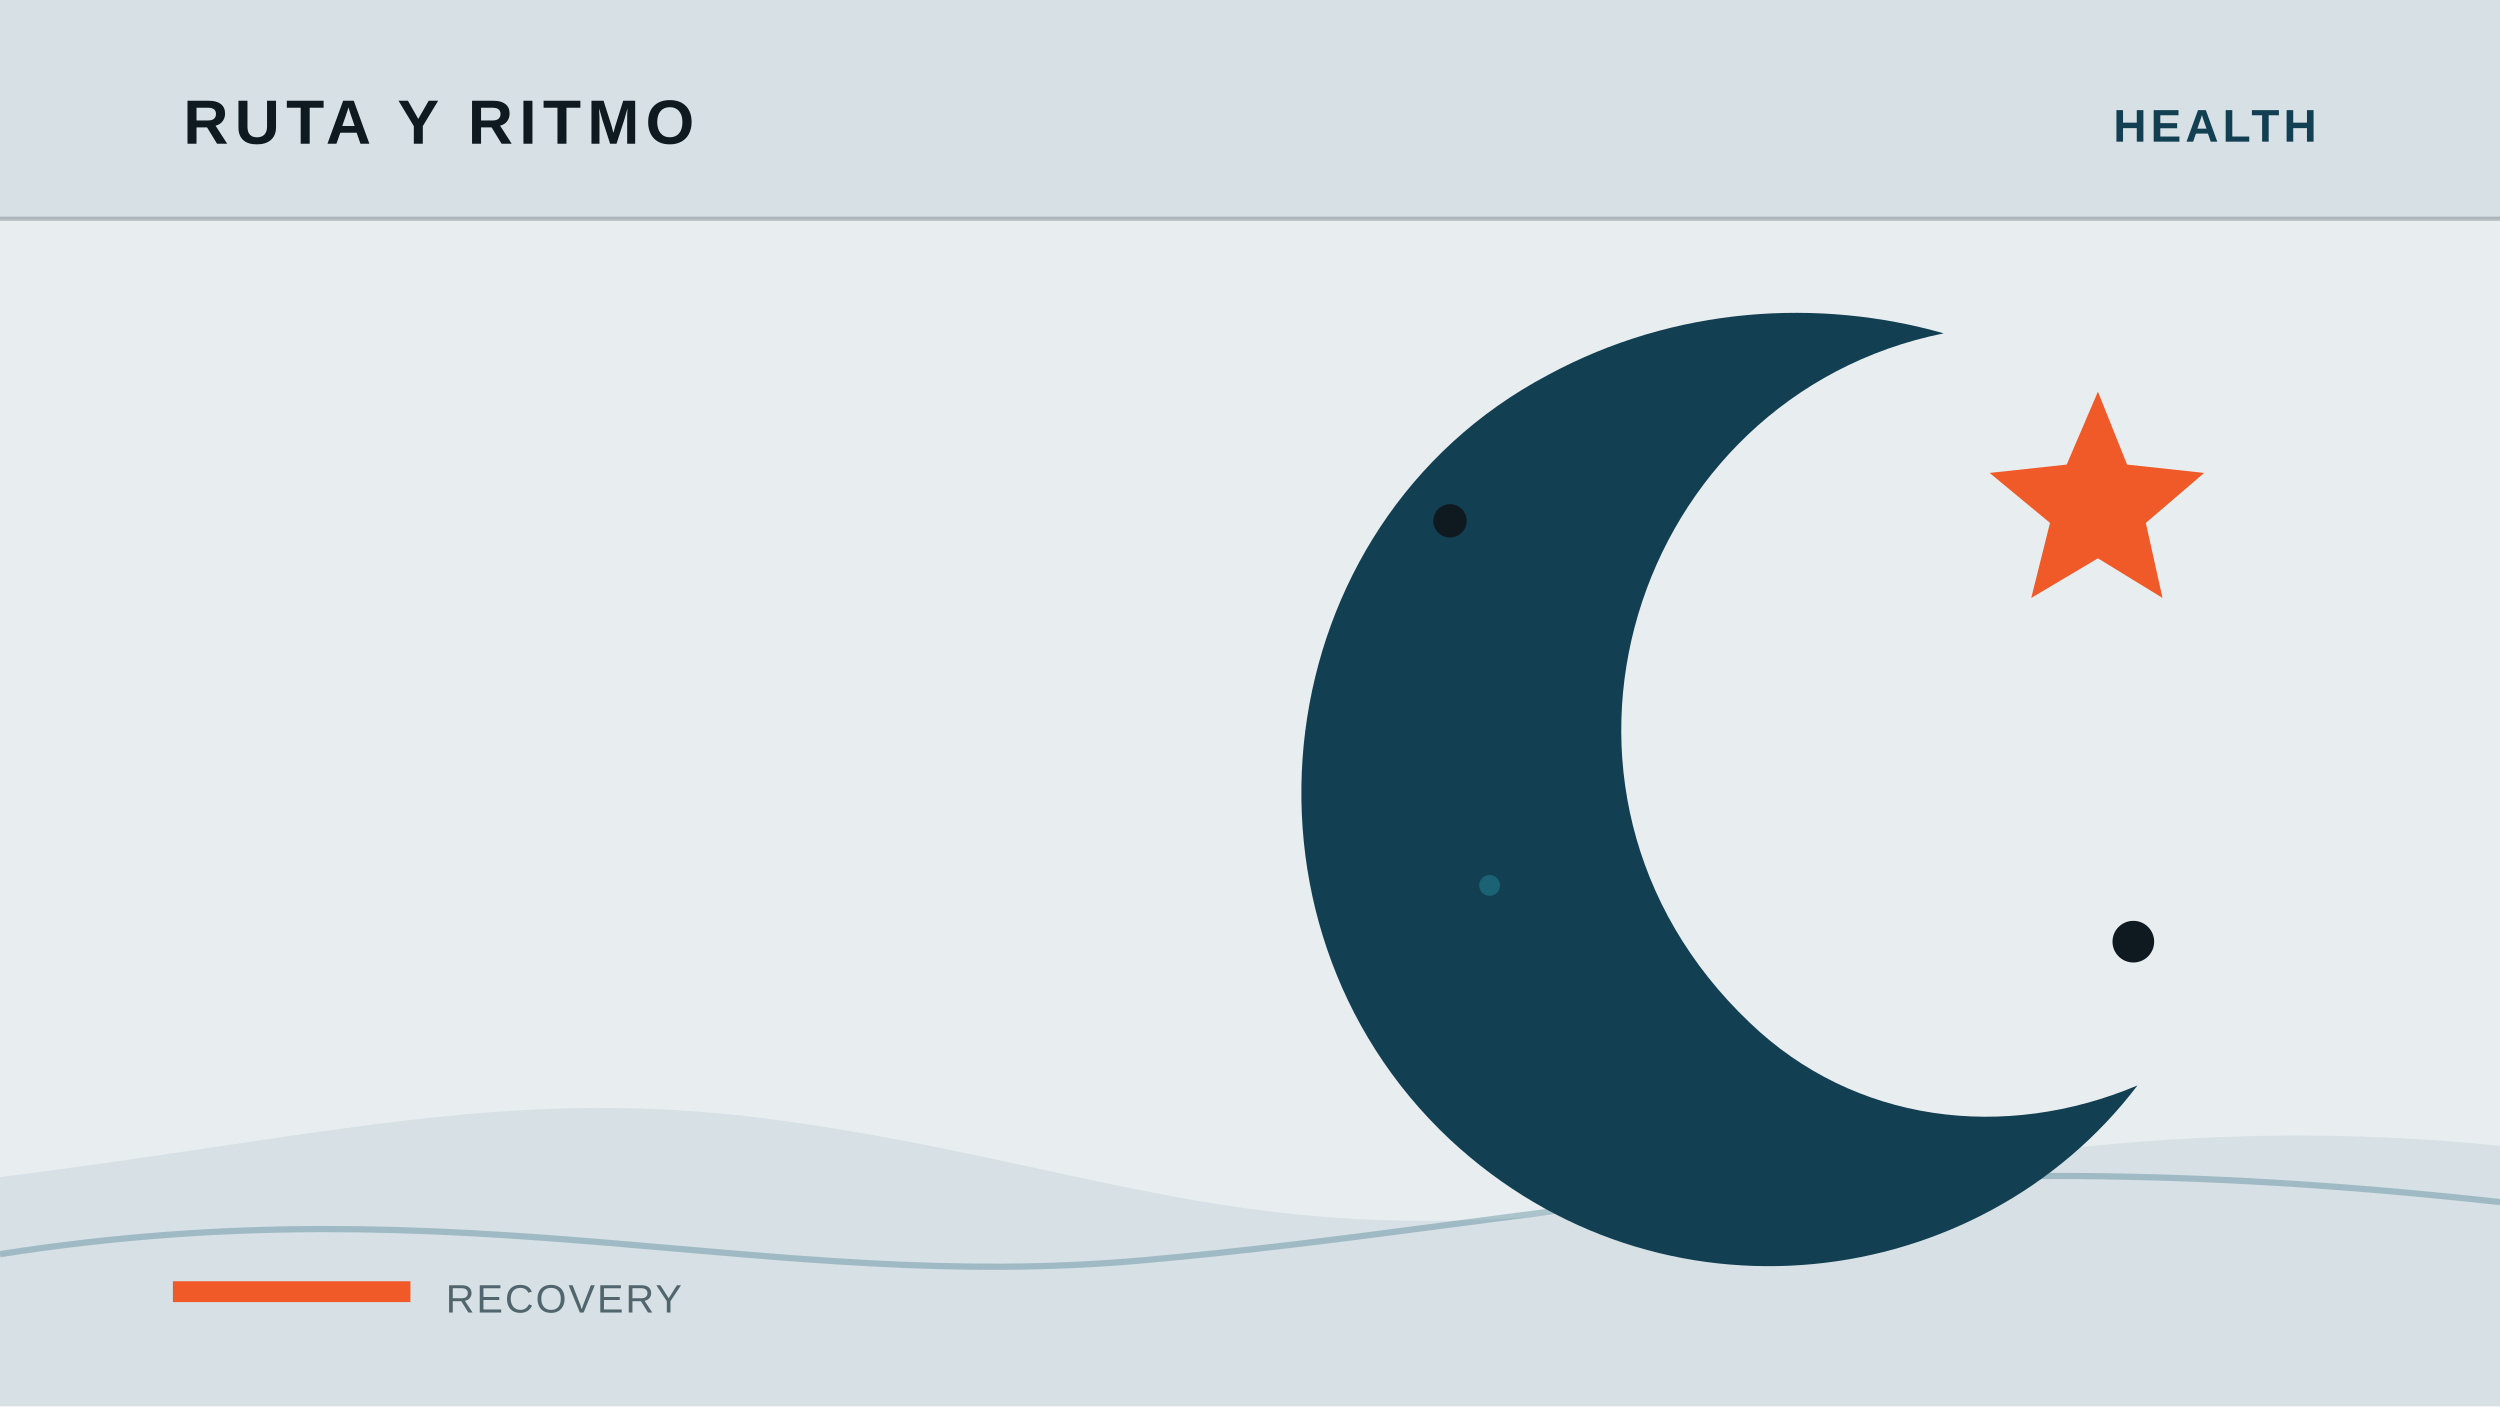
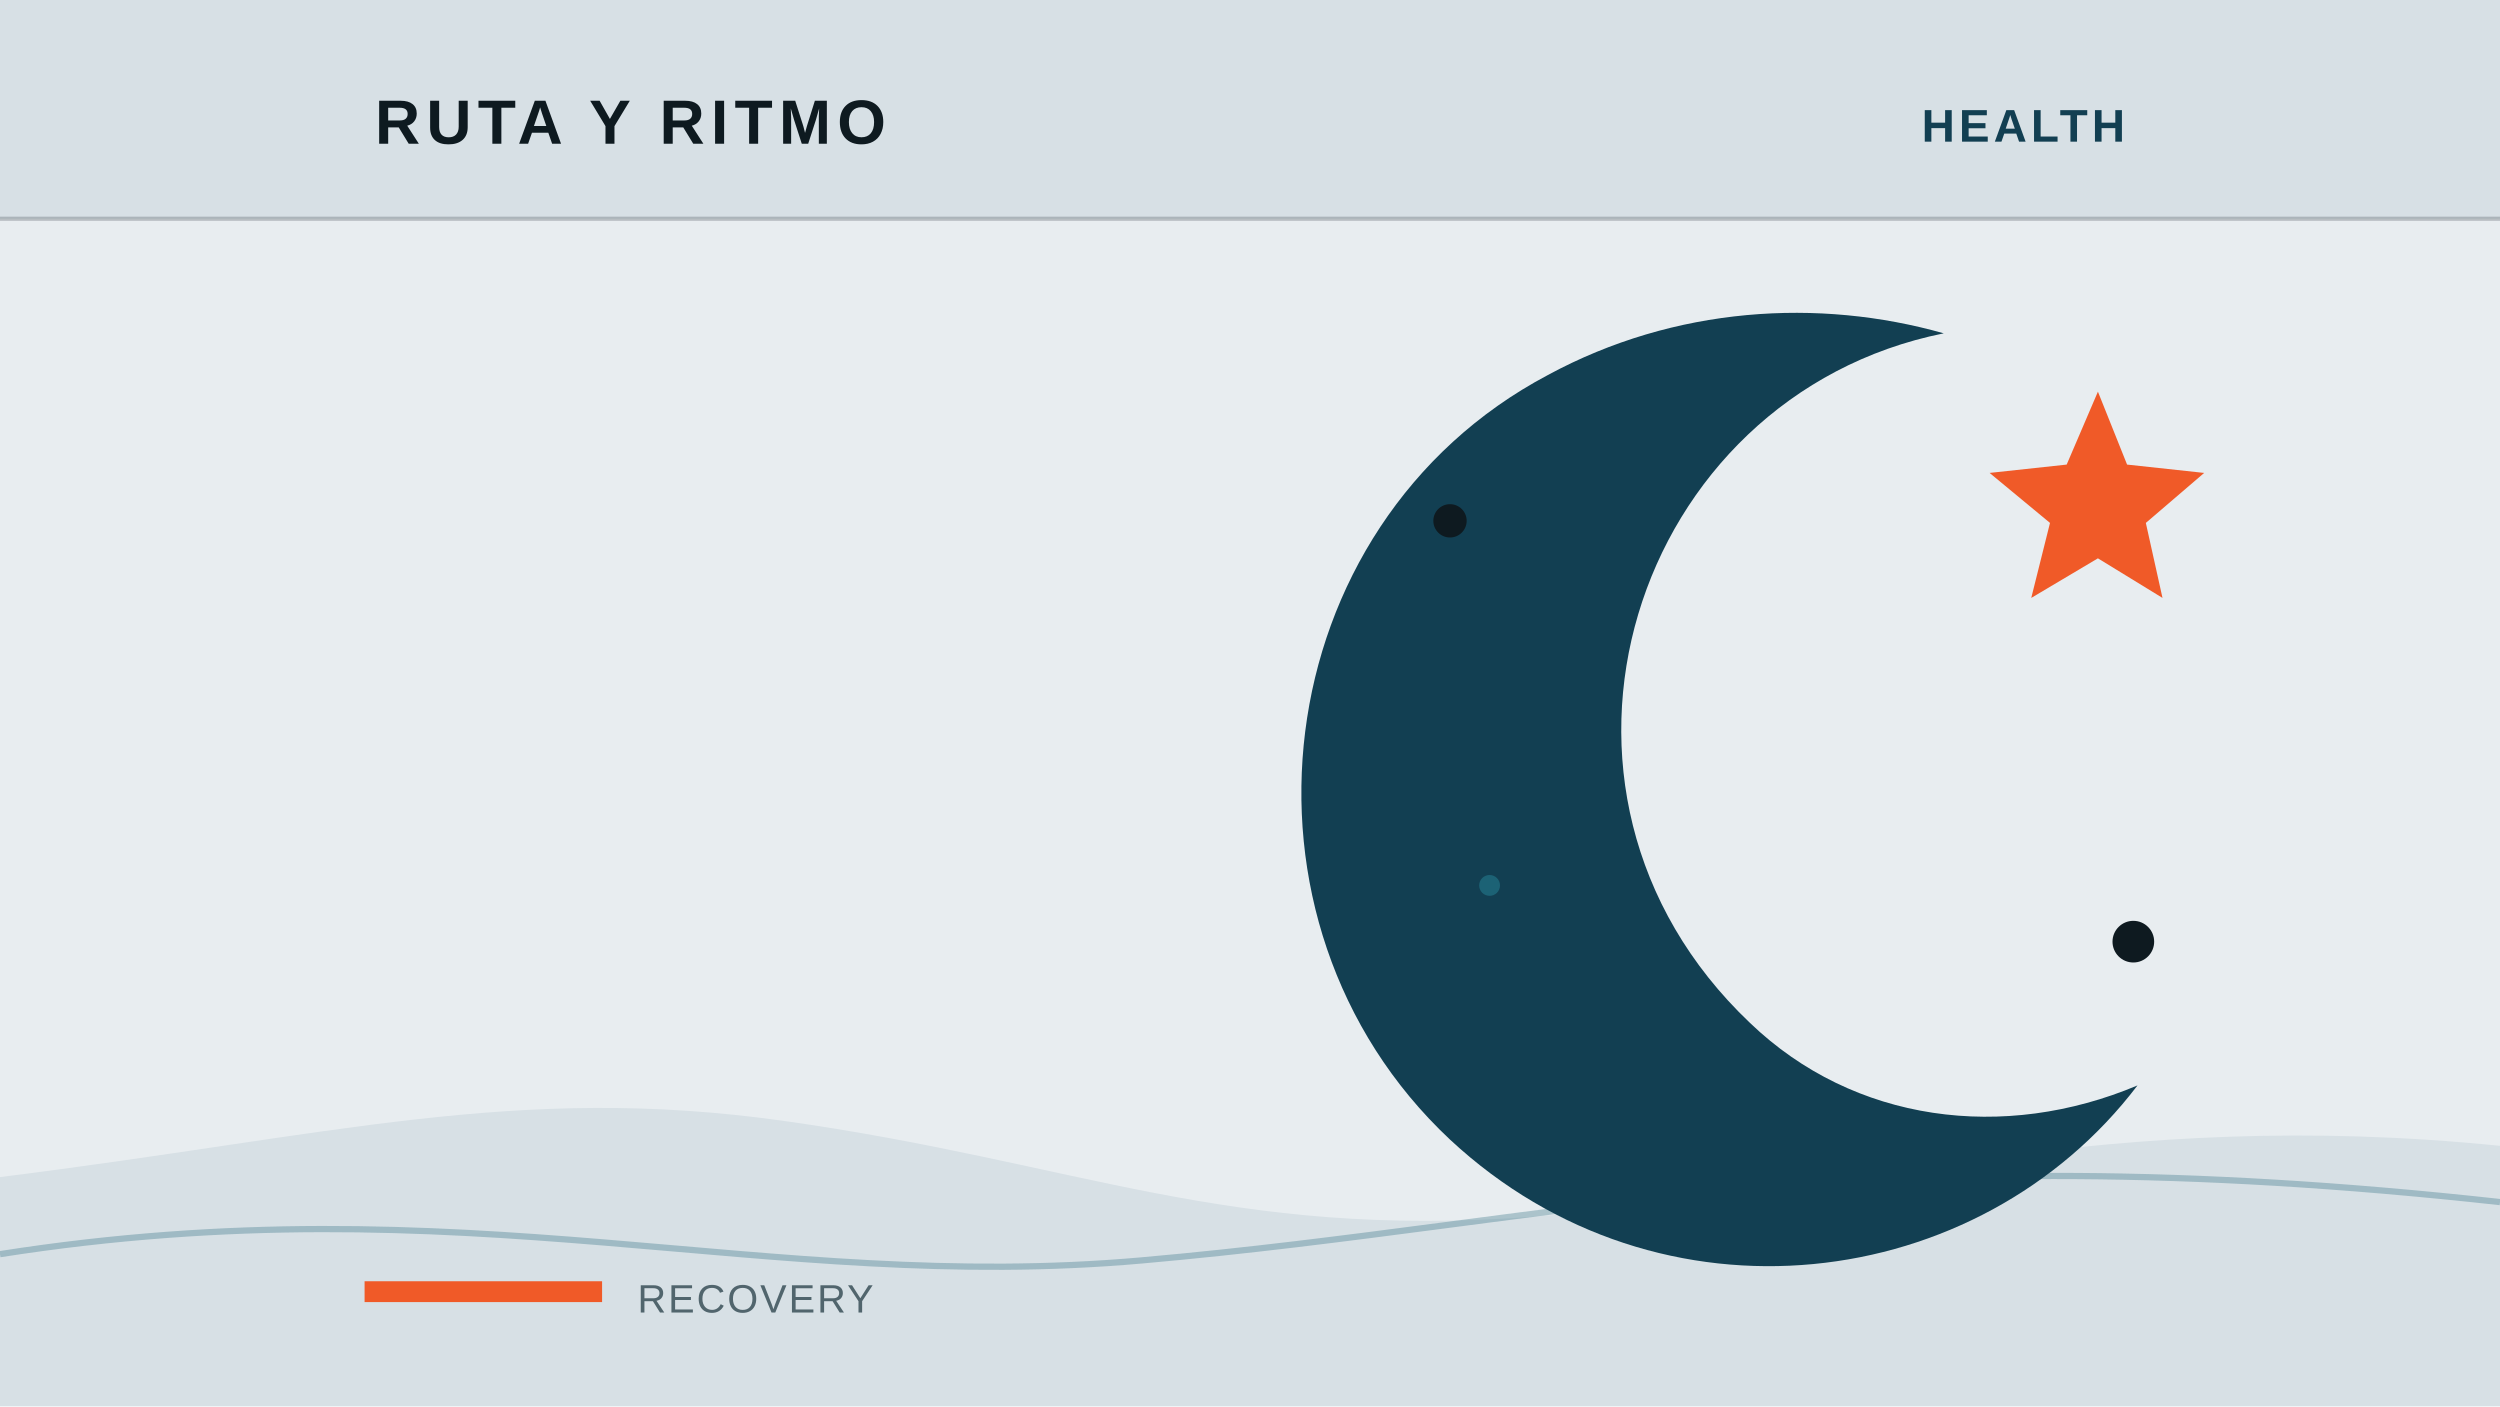
<svg xmlns="http://www.w3.org/2000/svg" viewBox="0 0 1200 675" role="img" aria-labelledby="title desc">
  <rect width="1200" height="675" fill="#E8EDF0" />
  <path d="M0 0h1200v105H0z" fill="#D7E0E5" />
  <path d="M0 105h1200" stroke="#0E1A20" stroke-opacity=".22" stroke-width="2" />
-   <text x="88" y="69" fill="#0E1A20" font-family="Arial, sans-serif" font-size="30" font-weight="700" letter-spacing="3">RUTA Y RITMO</text>
-   <text x="1112" y="68" text-anchor="end" fill="#123F52" font-family="Arial, sans-serif" font-size="22" font-weight="700" letter-spacing="2">HEALTH</text>
+   <text x="180" y="69" fill="#0E1A20" font-family="Arial, sans-serif" font-size="30" font-weight="700" letter-spacing="3">RUTA Y RITMO</text>
+   <text x="1020" y="68" text-anchor="end" fill="#123F52" font-family="Arial, sans-serif" font-size="22" font-weight="700" letter-spacing="2">HEALTH</text>
  <path d="M0 565c160-20 248-45 376-27 142 20 213 57 360 46 159-12 276-53 464-34v125H0Z" fill="#D7E0E5" />
  <path d="M0 602c223-35 367 19 548 3 204-18 344-62 652-28" fill="none" stroke="#1C6275" stroke-opacity=".3" stroke-width="3" />
  <g>
    <path d="M933 160c-149 30-211 219-93 331 50 48 122 57 186 30-76 100-229 120-330 26-112-105-89-295 47-367 61-33 130-37 190-20Z" fill="#123F52" />
    <path d="m1007 188 14 35 37 4-28 24 8 36-31-19-32 19 9-36-29-24 37-4Z" fill="#F05A28" />
    <circle cx="696" cy="250" r="8" fill="#0E1A20" />
    <circle cx="1024" cy="452" r="10" fill="#0E1A20" />
    <circle cx="715" cy="425" r="5" fill="#1C6275" />
  </g>
-   <path d="M88 620h104" stroke="#F05A28" stroke-width="10" stroke-linecap="square" />
-   <text x="214" y="630" fill="#51656D" font-family="Arial, sans-serif" font-size="19" letter-spacing="1">RECOVERY</text>
+   <path d="M180 620h104" stroke="#F05A28" stroke-width="10" stroke-linecap="square" />
+   <text x="306" y="630" fill="#51656D" font-family="Arial, sans-serif" font-size="19" letter-spacing="1">RECOVERY</text>
</svg>
